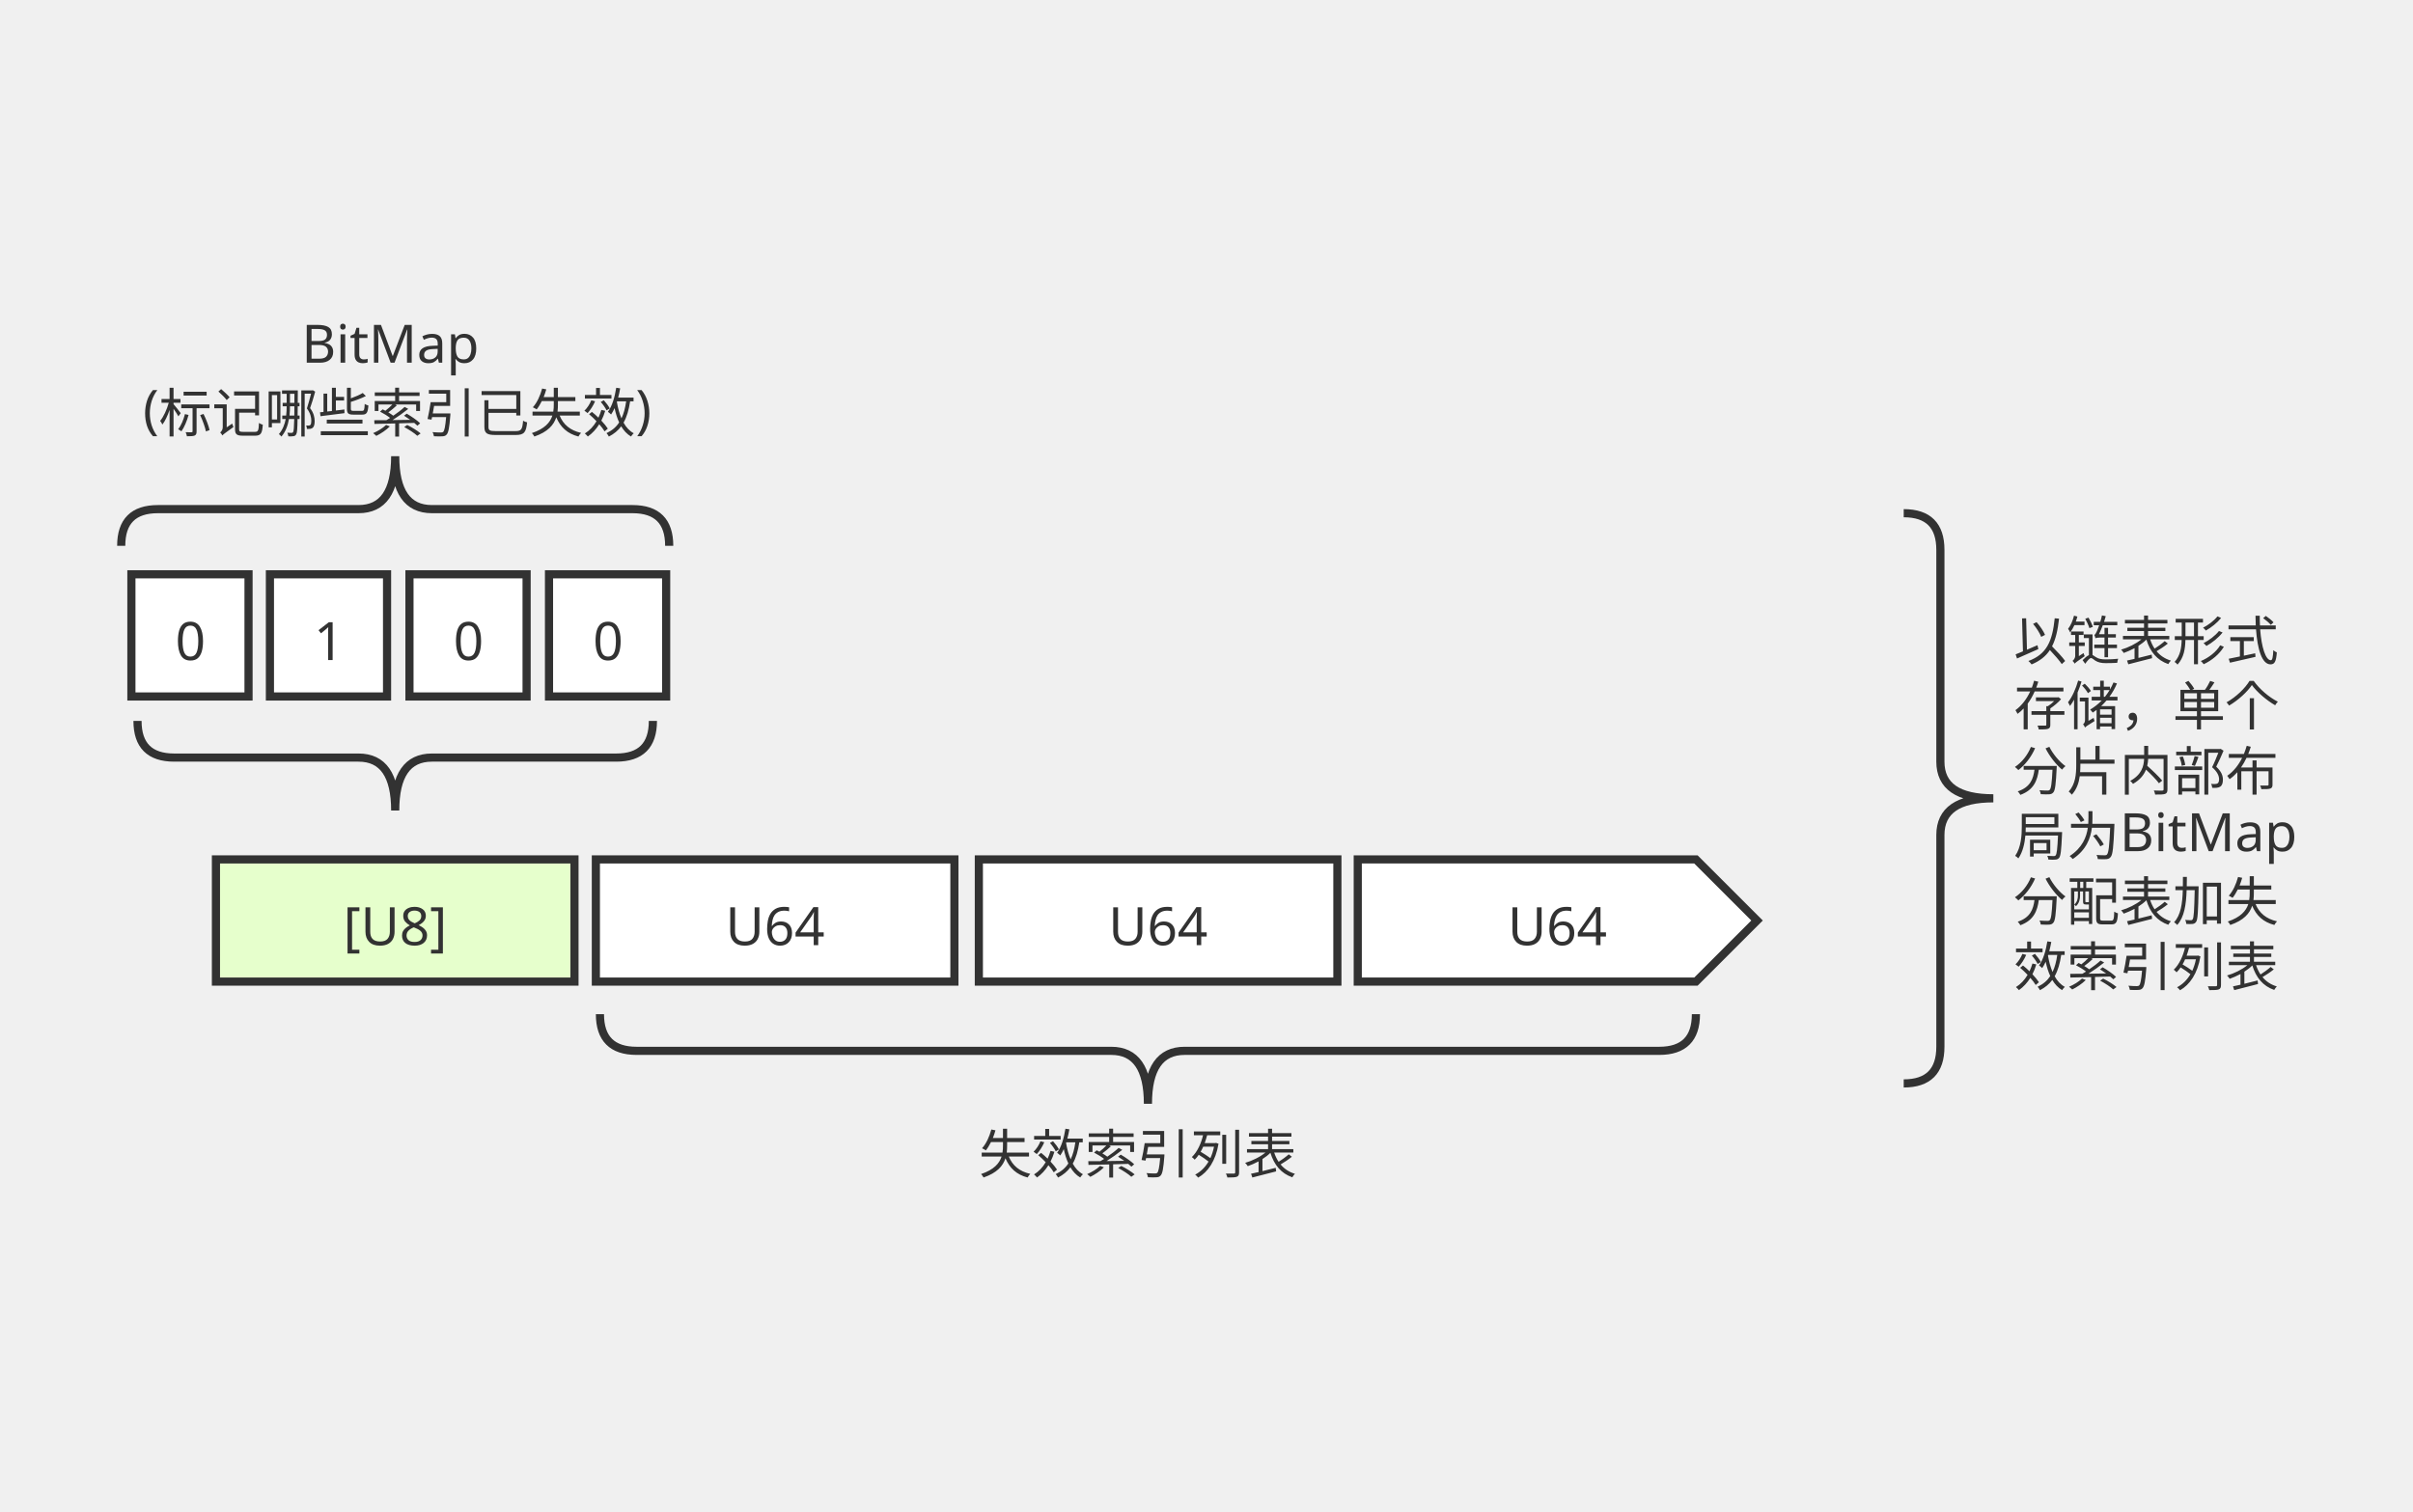
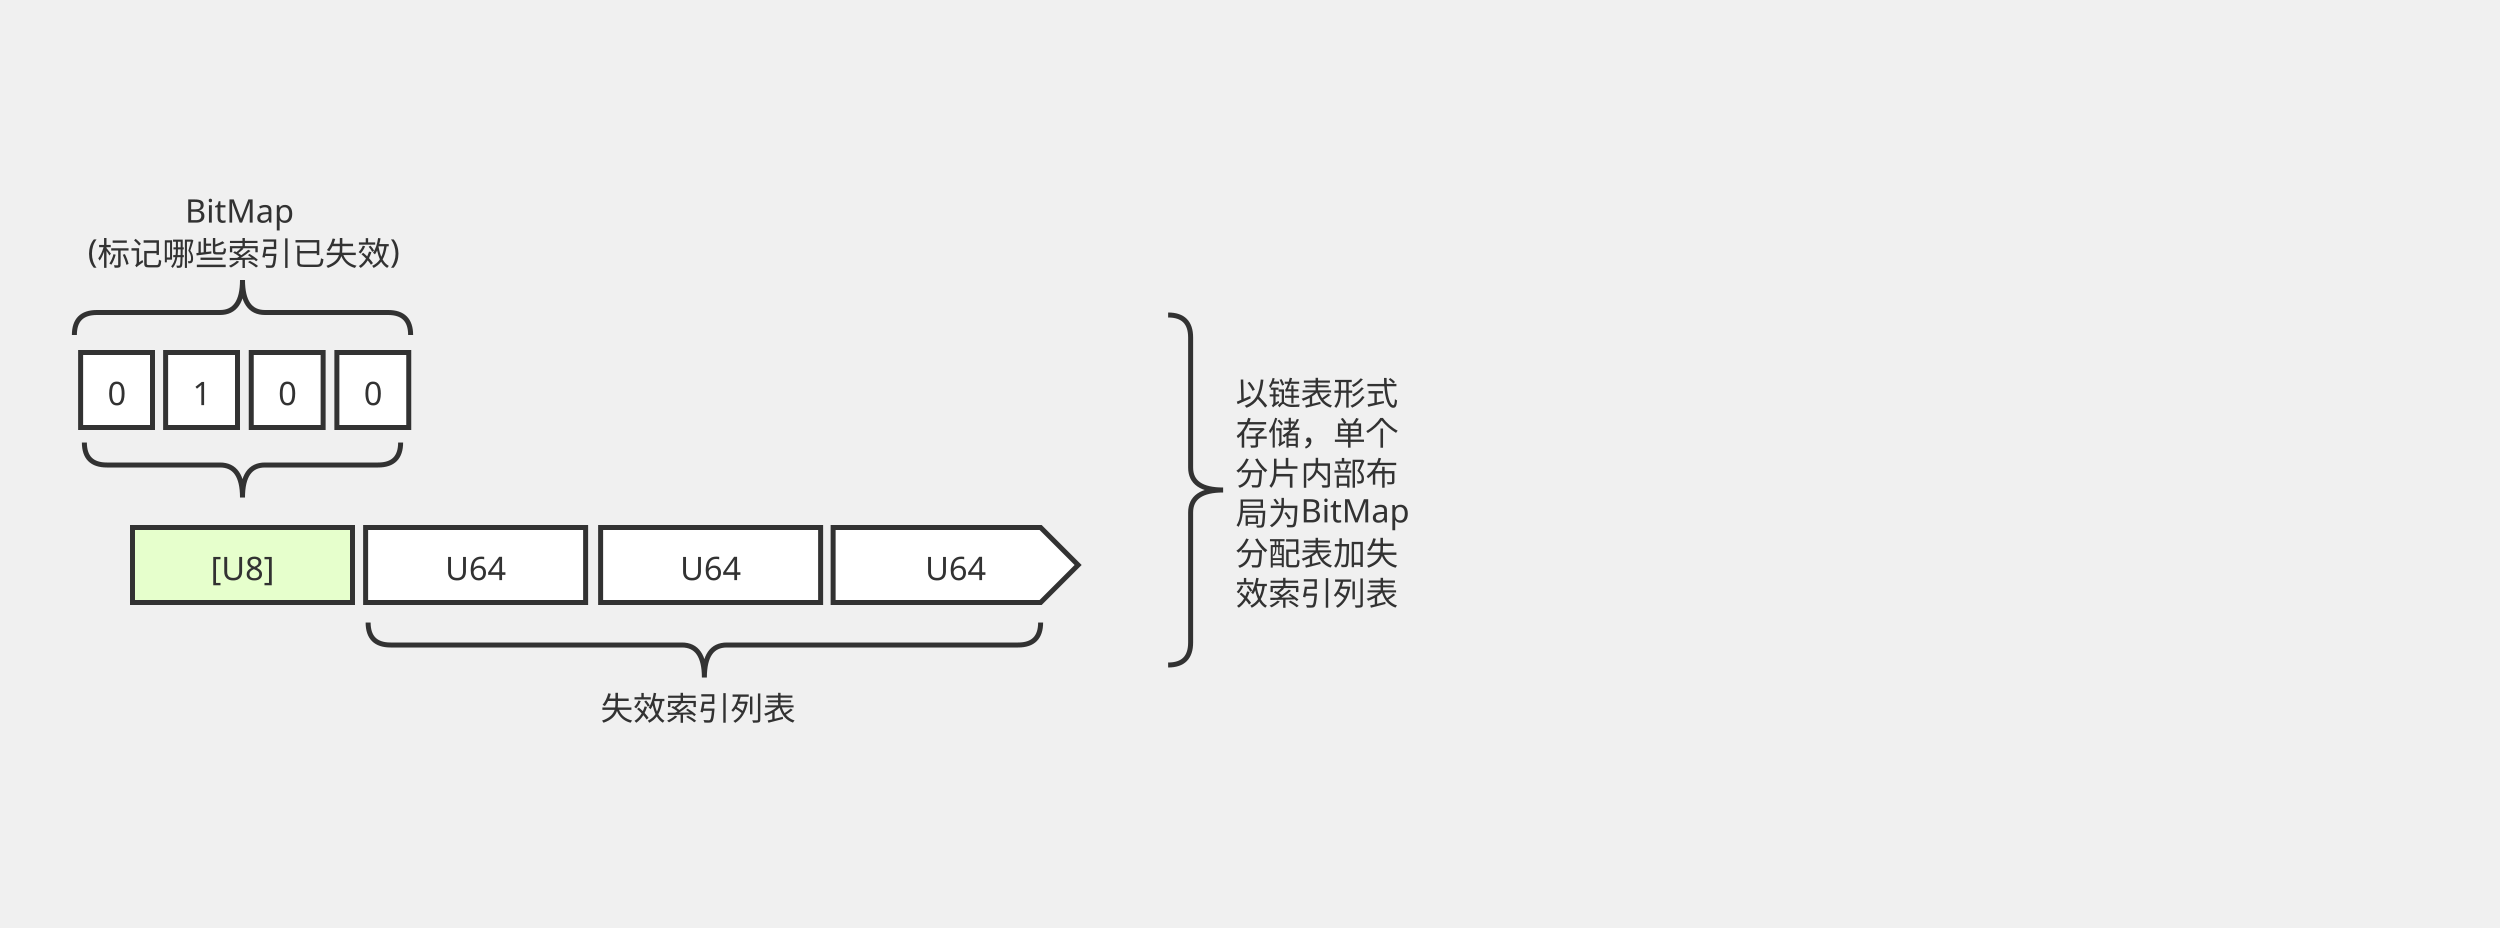
- <svg xmlns="http://www.w3.org/2000/svg" id="SvgjsSvg1006" width="592.25" height="371" version="1.1">
+ <svg xmlns="http://www.w3.org/2000/svg" id="SvgjsSvg1006" width="1000" height="371" version="1.1">
  <defs id="SvgjsDefs1007" />
  <g id="SvgjsG1008" transform="matrix(6.123233995736766e-17,1,-1,6.123233995736766e-17,160.25,177)">
    <path id="SvgjsPath1009" d="M 0 126.5Q 9 126.5 9 117.5L 9 72.25Q 9 63.25 22 63.25Q 9 63.25 9 54.25L 9 9Q 9 0 0 0" stroke="rgba(50,50,50,1)" stroke-width="2" fill="none" />
    <path id="SvgjsPath1010" d="M 0 0L 98 0L 98 126.5L 0 126.5Z" stroke="none" fill="none" />
    <g id="SvgjsG1011">
      <text id="SvgjsText1012" font-family="微软雅黑" text-anchor="start" font-size="13px" width="71px" fill="#323232" font-weight="400" align="middle" anchor="start" family="微软雅黑" size="13px" weight="400" font-style="" opacity="1" y="53.3" transform="rotate(0)" />
    </g>
  </g>
  <g id="SvgjsG1013" transform="translate(53,211)">
    <path id="SvgjsPath1014" d="M 0 0L 88 0L 88 30L 0 30Z" stroke="rgba(50,50,50,1)" stroke-width="2" fill-opacity="1" fill="#e6ffcc" />
    <g id="SvgjsG1015">
      <text id="SvgjsText1016" font-family="微软雅黑" text-anchor="middle" font-size="13px" width="68px" fill="#323232" font-weight="400" align="middle" anchor="middle" family="微软雅黑" size="13px" weight="400" font-style="" opacity="1" y="5.05" transform="rotate(0)">
        <tspan id="SvgjsTspan1017" dy="16" x="44">
          <tspan id="SvgjsTspan1018" style="text-decoration:;">[U8]</tspan>
        </tspan>
      </text>
    </g>
  </g>
  <g id="SvgjsG1019" transform="translate(32.25,141)">
    <path id="SvgjsPath1020" d="M 0 0L 28.75 0L 28.75 30L 0 30Z" stroke="rgba(50,50,50,1)" stroke-width="2" fill-opacity="1" fill="#ffffff" />
    <g id="SvgjsG1021">
      <text id="SvgjsText1022" font-family="微软雅黑" text-anchor="middle" font-size="13px" width="9px" fill="#323232" font-weight="400" align="middle" anchor="middle" family="微软雅黑" size="13px" weight="400" font-style="" opacity="1" y="5.05" transform="rotate(0)">
        <tspan id="SvgjsTspan1023" dy="16" x="14.5">
          <tspan id="SvgjsTspan1024" style="text-decoration:;">0</tspan>
        </tspan>
      </text>
    </g>
  </g>
  <g id="SvgjsG1025" transform="translate(66.25,141)">
    <path id="SvgjsPath1026" d="M 0 0L 28.75 0L 28.75 30L 0 30Z" stroke="rgba(50,50,50,1)" stroke-width="2" fill-opacity="1" fill="#ffffff" />
    <g id="SvgjsG1027">
      <text id="SvgjsText1028" font-family="微软雅黑" text-anchor="middle" font-size="13px" width="9px" fill="#323232" font-weight="400" align="middle" anchor="middle" family="微软雅黑" size="13px" weight="400" font-style="" opacity="1" y="5.05" transform="rotate(0)">
        <tspan id="SvgjsTspan1029" dy="16" x="14.5">
          <tspan id="SvgjsTspan1030" style="text-decoration:;">1</tspan>
        </tspan>
      </text>
    </g>
  </g>
  <g id="SvgjsG1031" transform="translate(100.5,141)">
    <path id="SvgjsPath1032" d="M 0 0L 28.75 0L 28.75 30L 0 30Z" stroke="rgba(50,50,50,1)" stroke-width="2" fill-opacity="1" fill="#ffffff" />
    <g id="SvgjsG1033">
      <text id="SvgjsText1034" font-family="微软雅黑" text-anchor="middle" font-size="13px" width="9px" fill="#323232" font-weight="400" align="middle" anchor="middle" family="微软雅黑" size="13px" weight="400" font-style="" opacity="1" y="5.05" transform="rotate(0)">
        <tspan id="SvgjsTspan1035" dy="16" x="14.5">
          <tspan id="SvgjsTspan1036" style="text-decoration:;">0</tspan>
        </tspan>
      </text>
    </g>
  </g>
  <g id="SvgjsG1037" transform="translate(134.75,141)">
    <path id="SvgjsPath1038" d="M 0 0L 28.75 0L 28.75 30L 0 30Z" stroke="rgba(50,50,50,1)" stroke-width="2" fill-opacity="1" fill="#ffffff" />
    <g id="SvgjsG1039">
      <text id="SvgjsText1040" font-family="微软雅黑" text-anchor="middle" font-size="13px" width="9px" fill="#323232" font-weight="400" align="middle" anchor="middle" family="微软雅黑" size="13px" weight="400" font-style="" opacity="1" y="5.05" transform="rotate(0)">
        <tspan id="SvgjsTspan1041" dy="16" x="14.5">
          <tspan id="SvgjsTspan1042" style="text-decoration:;">0</tspan>
        </tspan>
      </text>
    </g>
  </g>
  <g id="SvgjsG1043" transform="matrix(6.123233995736766e-17,1,-1,6.123233995736766e-17,164.25,25)">
    <path id="SvgjsPath1044" d="M 109 0Q 100 0 100 9L 100 58.25Q 100 67.25 87 67.25Q 100 67.25 100 76.25L 100 125.5Q 100 134.5 109 134.5" stroke="rgba(50,50,50,1)" stroke-width="2" fill="none" />
    <path id="SvgjsPath1045" d="M 0 0L 109 0L 109 134.5L 0 134.5Z" stroke="none" fill="none" />
    <g id="SvgjsG1046">
      <text id="SvgjsText1047" font-family="微软雅黑" text-anchor="end" font-size="13px" width="82px" fill="#323232" font-weight="400" align="middle" anchor="end" family="微软雅黑" size="13px" weight="400" font-style="" opacity="1" y="57.3" transform="rotate(0)" />
    </g>
  </g>
  <g id="SvgjsG1048" transform="translate(25,71)">
    <path id="SvgjsPath1049" d="M 0 0L 144 0L 144 40L 0 40Z" stroke="none" fill="none" />
    <g id="SvgjsG1050">
      <text id="SvgjsText1051" font-family="微软雅黑" text-anchor="middle" font-size="13px" width="145px" fill="#323232" font-weight="400" align="middle" anchor="middle" family="微软雅黑" size="13px" weight="400" font-style="" opacity="1" y="2.05" transform="rotate(0)">
        <tspan id="SvgjsTspan1052" dy="16" x="72.5">
          <tspan id="SvgjsTspan1053" style="text-decoration:;">BitMap</tspan>
        </tspan>
        <tspan id="SvgjsTspan1054" dy="16" x="72.5">
          <tspan id="SvgjsTspan1055" style="text-decoration:;">(标记哪些索引已失效)</tspan>
        </tspan>
      </text>
    </g>
  </g>
  <g id="SvgjsG1056" transform="translate(146.25,211)">
    <path id="SvgjsPath1057" d="M 0 0L 88 0L 88 30L 0 30Z" stroke="rgba(50,50,50,1)" stroke-width="2" fill-opacity="1" fill="#ffffff" />
    <g id="SvgjsG1058">
      <text id="SvgjsText1059" font-family="微软雅黑" text-anchor="middle" font-size="13px" width="68px" fill="#323232" font-weight="400" align="middle" anchor="middle" family="微软雅黑" size="13px" weight="400" font-style="" opacity="1" y="5.05" transform="rotate(0)">
        <tspan id="SvgjsTspan1060" dy="16" x="44">
          <tspan id="SvgjsTspan1061" style="text-decoration:;">U64</tspan>
        </tspan>
      </text>
    </g>
  </g>
  <g id="SvgjsG1062" transform="translate(240.25,211)">
    <path id="SvgjsPath1063" d="M 0 0L 88 0L 88 30L 0 30Z" stroke="rgba(50,50,50,1)" stroke-width="2" fill-opacity="1" fill="#ffffff" />
    <g id="SvgjsG1064">
      <text id="SvgjsText1065" font-family="微软雅黑" text-anchor="middle" font-size="13px" width="68px" fill="#323232" font-weight="400" align="middle" anchor="middle" family="微软雅黑" size="13px" weight="400" font-style="" opacity="1" y="5.05" transform="rotate(0)">
        <tspan id="SvgjsTspan1066" dy="16" x="44">
          <tspan id="SvgjsTspan1067" style="text-decoration:;">U64</tspan>
        </tspan>
      </text>
    </g>
  </g>
  <g id="SvgjsG1068" transform="translate(333.25,211)">
    <path id="SvgjsPath1069" d="M 0 0L 83 0L 98 15L 83 30L 0 30L 0 0Z" stroke="rgba(50,50,50,1)" stroke-width="2" fill-opacity="1" fill="#ffffff" />
    <g id="SvgjsG1070">
      <text id="SvgjsText1071" font-family="微软雅黑" text-anchor="middle" font-size="13px" width="78px" fill="#323232" font-weight="400" align="middle" anchor="middle" family="微软雅黑" size="13px" weight="400" font-style="" opacity="1" y="5.05" transform="rotate(0)">
        <tspan id="SvgjsTspan1072" dy="16" x="49">
          <tspan id="SvgjsTspan1073" style="text-decoration:;">U64</tspan>
        </tspan>
      </text>
    </g>
  </g>
  <g id="SvgjsG1074" transform="matrix(6.123233995736766e-17,1,-1,6.123233995736766e-17,416.25,249)">
    <path id="SvgjsPath1075" d="M 0 269Q 9 269 9 260L 9 143.5Q 9 134.5 22 134.5Q 9 134.5 9 125.5L 9 9Q 9 0 0 0" stroke="rgba(50,50,50,1)" stroke-width="2" fill="none" />
    <path id="SvgjsPath1076" d="M 0 0L 97 0L 97 269L 0 269Z" stroke="none" fill="none" />
    <g id="SvgjsG1077">
      <text id="SvgjsText1078" font-family="微软雅黑" text-anchor="start" font-size="13px" width="70px" fill="#323232" font-weight="400" align="middle" anchor="start" family="微软雅黑" size="13px" weight="400" font-style="" opacity="1" y="124.55" transform="rotate(0)" />
    </g>
  </g>
  <g id="SvgjsG1079" transform="translate(219.25,262)">
    <path id="SvgjsPath1080" d="M 0 0L 120 0L 120 40L 0 40Z" stroke="none" fill="none" />
    <g id="SvgjsG1081">
      <text id="SvgjsText1082" font-family="微软雅黑" text-anchor="middle" font-size="13px" width="120px" fill="#323232" font-weight="400" align="middle" anchor="middle" family="微软雅黑" size="13px" weight="400" font-style="" opacity="1" y="10.05" transform="rotate(0)">
        <tspan id="SvgjsTspan1083" dy="16" x="60">
          <tspan id="SvgjsTspan1084" style="text-decoration:;">失效索引列表</tspan>
        </tspan>
      </text>
    </g>
  </g>
  <g id="SvgjsG1085" transform="translate(467.25,126)">
    <path id="SvgjsPath1086" d="M 0 140Q 9 140 9 131L 9 79Q 9 70 22 70Q 9 70 9 61L 9 9Q 9 0 0 0" stroke="rgba(50,50,50,1)" stroke-width="2" fill="none" />
    <path id="SvgjsPath1087" d="M 0 0L 100 0L 100 140L 0 140Z" stroke="none" fill="none" />
    <g id="SvgjsG1088">
      <text id="SvgjsText1089" font-family="微软雅黑" text-anchor="start" font-size="13px" width="73px" fill="#323232" font-weight="400" align="middle" anchor="start" family="微软雅黑" size="13px" weight="400" font-style="" opacity="1" y="20.05" transform="rotate(0)">
        <tspan id="SvgjsTspan1090" dy="16" x="27">
          <tspan id="SvgjsTspan1091" style="text-decoration:;">以链表形式</tspan>
        </tspan>
        <tspan id="SvgjsTspan1092" dy="16" x="27">
          <tspan id="SvgjsTspan1093" style="text-decoration:;">存储，单个</tspan>
        </tspan>
        <tspan id="SvgjsTspan1094" dy="16" x="27">
          <tspan id="SvgjsTspan1095" style="text-decoration:;">分片内部布</tspan>
        </tspan>
        <tspan id="SvgjsTspan1096" dy="16" x="27">
          <tspan id="SvgjsTspan1097" style="text-decoration:;">局为BitMap</tspan>
        </tspan>
        <tspan id="SvgjsTspan1098" dy="16" x="27">
          <tspan id="SvgjsTspan1099" style="text-decoration:;">分配表加失</tspan>
        </tspan>
        <tspan id="SvgjsTspan1100" dy="16" x="27">
          <tspan id="SvgjsTspan1101" style="text-decoration:;">效索引列表</tspan>
        </tspan>
      </text>
    </g>
  </g>
</svg>
